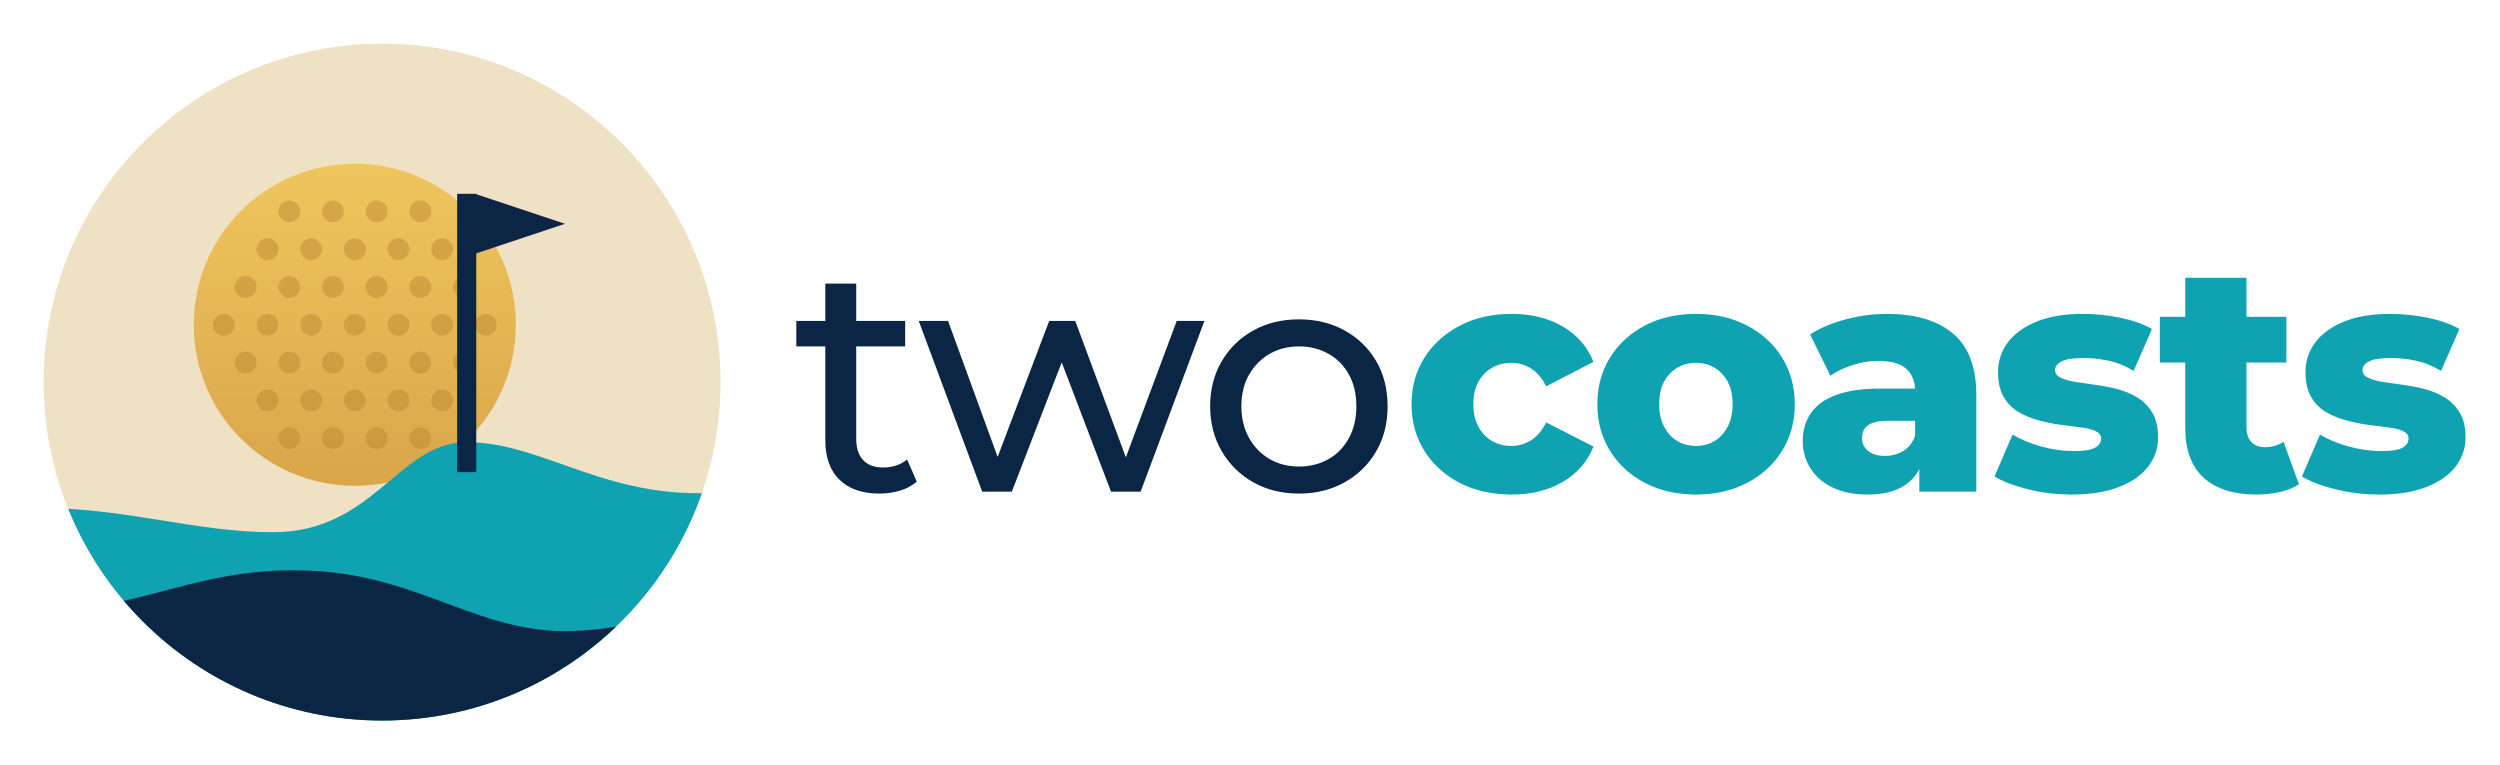
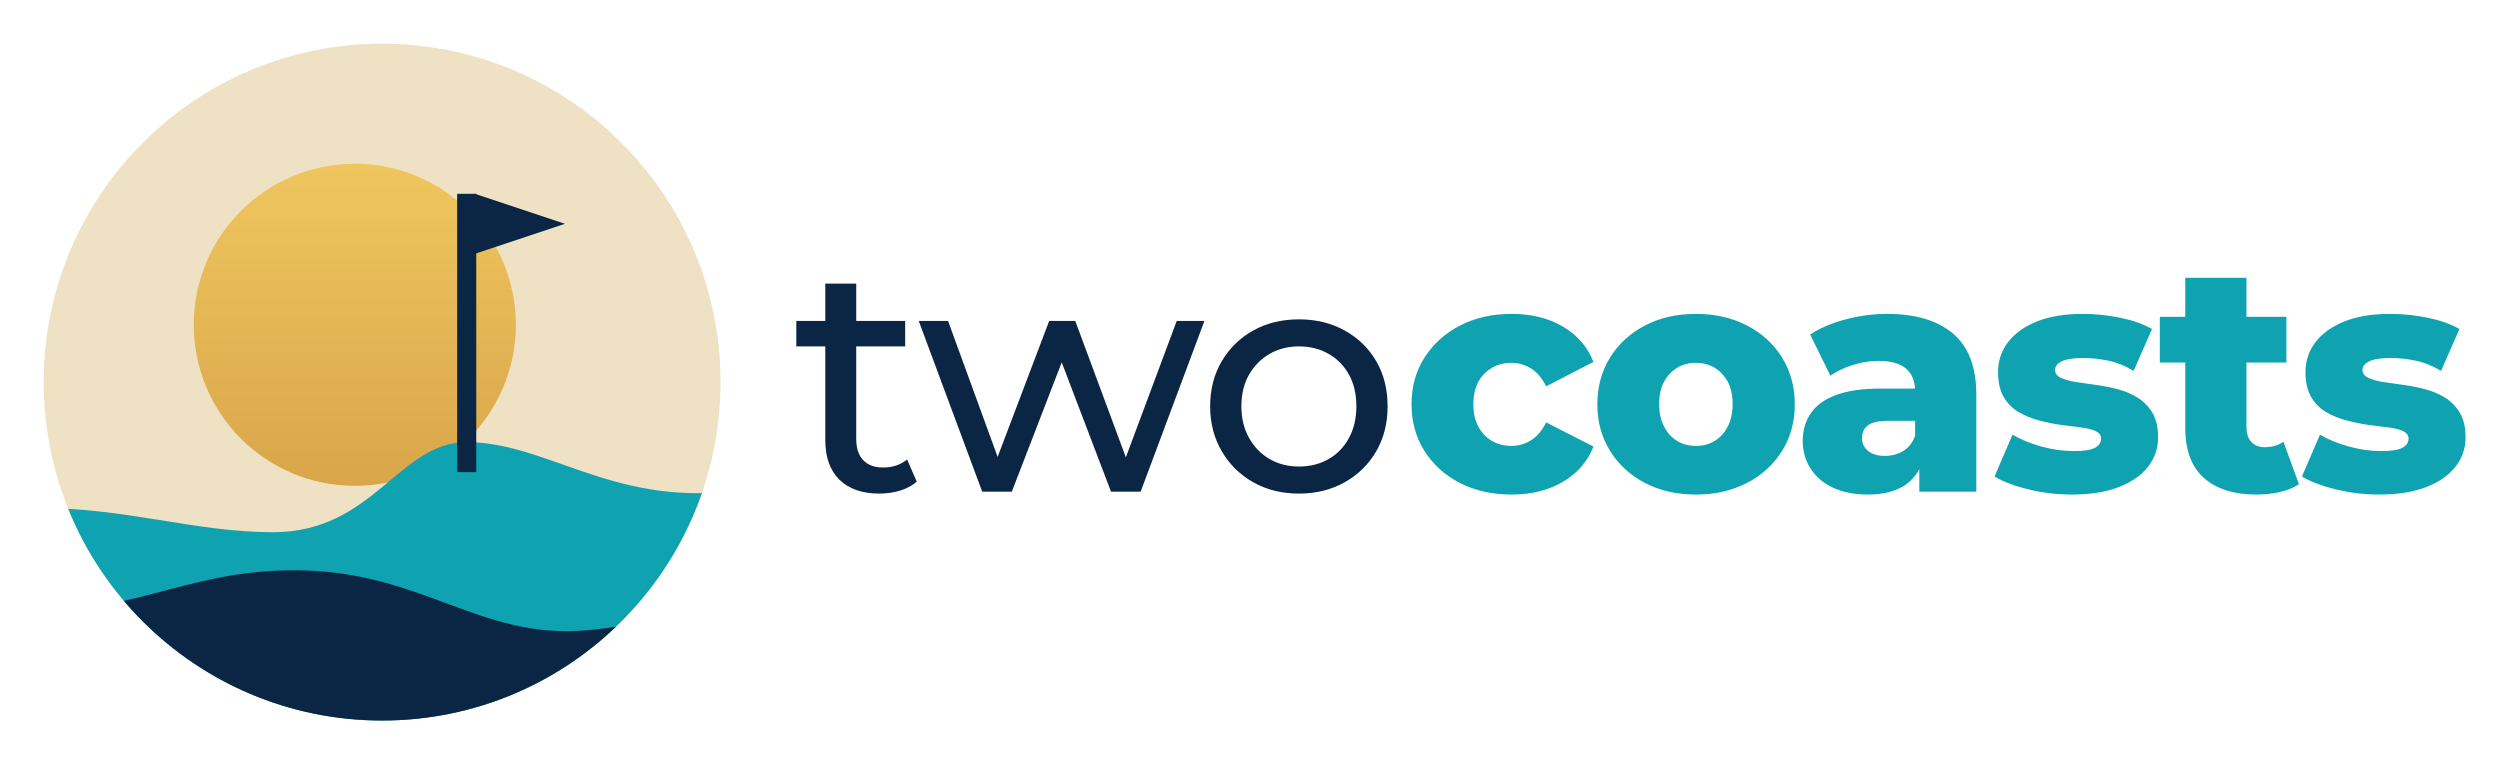
<svg xmlns="http://www.w3.org/2000/svg" viewBox="0 0 1832 560" width="1832" height="560" role="img" aria-labelledby="t">
  <g transform="translate(24 24)">
    <defs>
      <linearGradient id="logo-primary-m-sun" x1="0" y1="0" x2="0" y2="1">
        <stop offset="0" stop-color="#EFC65E" />
        <stop offset="1" stop-color="#D9A64A" />
      </linearGradient>
      <clipPath id="logo-primary-m-badge">
        <circle cx="256" cy="256" r="248" />
      </clipPath>
    </defs>
    <g clip-path="url(#logo-primary-m-badge)">
      <circle cx="256" cy="256" r="248" fill="#EFE1C4" />
      <circle cx="236" cy="214" r="118" fill="url(#logo-primary-m-sun)" />
-       <g fill="#B8862E" opacity="0.45">
-         <circle cx="188.0" cy="130.9" r="8" />
-         <circle cx="220.0" cy="130.9" r="8" />
-         <circle cx="252.0" cy="130.9" r="8" />
-         <circle cx="284.0" cy="130.9" r="8" />
-         <circle cx="172.0" cy="158.6" r="8" />
-         <circle cx="204.0" cy="158.6" r="8" />
-         <circle cx="236.0" cy="158.6" r="8" />
-         <circle cx="268.0" cy="158.6" r="8" />
-         <circle cx="300.0" cy="158.6" r="8" />
-         <circle cx="156.0" cy="186.3" r="8" />
-         <circle cx="188.0" cy="186.3" r="8" />
-         <circle cx="220.0" cy="186.3" r="8" />
-         <circle cx="252.0" cy="186.3" r="8" />
-         <circle cx="284.0" cy="186.3" r="8" />
-         <circle cx="316.0" cy="186.3" r="8" />
-         <circle cx="140.0" cy="214.0" r="8" />
-         <circle cx="172.0" cy="214.0" r="8" />
-         <circle cx="204.0" cy="214.0" r="8" />
-         <circle cx="236.0" cy="214.0" r="8" />
-         <circle cx="268.0" cy="214.0" r="8" />
-         <circle cx="300.0" cy="214.0" r="8" />
-         <circle cx="332.0" cy="214.0" r="8" />
-         <circle cx="156.0" cy="241.7" r="8" />
-         <circle cx="188.0" cy="241.7" r="8" />
-         <circle cx="220.0" cy="241.7" r="8" />
-         <circle cx="252.0" cy="241.7" r="8" />
-         <circle cx="284.0" cy="241.7" r="8" />
-         <circle cx="316.0" cy="241.7" r="8" />
-         <circle cx="172.0" cy="269.4" r="8" />
-         <circle cx="204.0" cy="269.4" r="8" />
-         <circle cx="236.0" cy="269.4" r="8" />
-         <circle cx="268.0" cy="269.4" r="8" />
-         <circle cx="300.0" cy="269.4" r="8" />
-         <circle cx="188.0" cy="297.1" r="8" />
-         <circle cx="220.0" cy="297.1" r="8" />
-         <circle cx="252.0" cy="297.1" r="8" />
-         <circle cx="284.0" cy="297.1" r="8" />
-       </g>
      <path d="M0 348 C70 348 118 366 176 366 C250 366 268 300 318 300 C376 300 424 346 512 336 V512 H0 Z" fill="#0FA3B1" />
      <path d="M0 424 C80 424 118 392 198 394 C286 396 328 444 404 438 C462 434 490 412 512 408 V512 H0 Z" fill="#0B2545" />
      <path d="M311 118 H325 V322 H311 Z" fill="#0B2545" />
      <path d="M324 118 L390 140 L324 162 Z" fill="#0B2545" />
    </g>
  </g>
  <g transform="translate(580 176.2)">
    <path id="logo-primary-w-two" d="M64.43 185.50Q45.55 185.50 35.16 175.35Q24.78 165.20 24.78 146.32L24.78 31.62L47.44 31.62L47.44 145.38Q47.44 155.52 52.51 160.95Q57.58 166.38 67.02 166.38Q77.64 166.38 84.72 160.48L91.80 176.76Q86.61 181.25 79.41 183.37Q72.22 185.50 64.43 185.50ZM3.54 77.64L3.54 59.00L83.31 59.00L83.31 77.64ZM139.75 184.08L93.26 59.00L114.74 59.00L156.04 172.28L145.89 172.28L188.84 59.00L207.96 59.00L249.97 172.28L240.05 172.28L282.30 59.00L302.59 59.00L255.87 184.08L234.15 184.08L194.74 80.71L201.35 80.71L161.47 184.08ZM371.93 185.50Q353.05 185.50 338.42 177.24Q323.79 168.98 315.29 154.46Q306.80 139.95 306.80 121.54Q306.80 102.90 315.29 88.50Q323.79 74.10 338.42 65.96Q353.05 57.82 371.93 57.82Q390.58 57.82 405.33 65.96Q420.08 74.10 428.45 88.38Q436.83 102.66 436.83 121.54Q436.83 140.18 428.45 154.58Q420.08 168.98 405.33 177.24Q390.58 185.50 371.93 185.50ZM371.93 165.67Q383.97 165.67 393.53 160.24Q403.08 154.82 408.51 144.79Q413.94 134.76 413.94 121.54Q413.94 108.09 408.51 98.29Q403.08 88.50 393.53 83.07Q383.97 77.64 371.93 77.64Q359.90 77.64 350.46 83.07Q341.02 88.50 335.35 98.29Q329.69 108.09 329.69 121.54Q329.69 134.76 335.35 144.79Q341.02 154.82 350.46 160.24Q359.90 165.67 371.93 165.67Z" fill="#0B2545" />
    <path id="logo-primary-w-coasts" d="M527.77 186.20Q506.30 186.20 489.78 177.71Q473.26 169.21 463.82 154.23Q454.38 139.24 454.38 120.12Q454.38 100.77 463.82 85.90Q473.26 71.04 489.78 62.42Q506.30 53.81 527.77 53.81Q549.48 53.81 565.30 63.13Q581.11 72.45 587.72 88.97L553.02 106.91Q548.54 97.94 541.93 93.81Q535.32 89.68 527.54 89.68Q519.75 89.68 513.49 93.22Q507.24 96.76 503.46 103.37Q499.69 109.98 499.69 120.12Q499.69 129.80 503.46 136.64Q507.24 143.49 513.49 147.03Q519.75 150.57 527.54 150.57Q535.32 150.57 541.93 146.44Q548.54 142.31 553.02 133.34L587.72 151.04Q581.11 167.56 565.30 176.88Q549.48 186.20 527.77 186.20ZM662.76 186.20Q641.75 186.20 625.47 177.71Q609.18 169.21 599.86 154.23Q590.54 139.24 590.54 120.12Q590.54 100.77 599.86 85.79Q609.18 70.80 625.47 62.30Q641.75 53.81 662.76 53.81Q683.76 53.81 700.16 62.30Q716.56 70.80 725.89 85.79Q735.21 100.77 735.21 120.12Q735.21 139.24 725.89 154.23Q716.56 169.21 700.16 177.71Q683.76 186.20 662.76 186.20ZM662.76 150.57Q670.31 150.57 676.33 147.03Q682.34 143.49 686.00 136.53Q689.66 129.56 689.66 120.12Q689.66 109.98 686.00 103.37Q682.34 96.76 676.33 93.22Q670.31 89.68 662.76 89.68Q655.20 89.68 649.19 93.22Q643.17 96.76 639.51 103.37Q635.85 109.98 635.85 120.12Q635.85 129.56 639.51 136.53Q643.17 143.49 649.19 147.03Q655.20 150.57 662.76 150.57ZM826.47 184.08L826.47 160.24L823.40 154.34L823.40 110.45Q823.40 99.83 816.91 94.05Q810.42 88.26 796.26 88.26Q787.05 88.26 777.50 91.33Q767.94 94.40 761.33 99.12L746.46 68.91Q757.32 61.83 772.54 57.82Q787.76 53.81 802.87 53.81Q834.02 53.81 851.13 68.20Q868.24 82.60 868.24 113.04L868.24 184.08ZM788.71 186.20Q773.60 186.20 762.86 181.01Q752.13 175.82 746.58 166.85Q741.03 157.88 741.03 147.03Q741.03 135.23 747.05 126.50Q753.07 117.76 765.70 113.16Q778.32 108.56 797.91 108.56L828.12 108.56L828.12 132.16L804.05 132.16Q793.19 132.16 788.82 135.46Q784.46 138.77 784.46 144.90Q784.46 150.57 788.94 154.23Q793.43 157.88 801.21 157.88Q808.77 157.88 814.78 154.23Q820.80 150.57 823.40 143.02L829.53 159.54Q825.99 172.75 815.73 179.48Q805.46 186.20 788.71 186.20ZM938.22 186.20Q921.93 186.20 906.47 182.43Q891.02 178.65 881.58 172.99L894.79 142.31Q904.00 147.74 916.03 151.04Q928.07 154.34 939.63 154.34Q950.96 154.34 955.33 151.87Q959.69 149.39 959.69 145.14Q959.69 141.60 955.68 139.71Q951.67 137.82 944.82 137.00Q937.98 136.17 930.07 135.11Q922.17 134.05 913.91 131.81Q905.65 129.56 898.92 125.55Q892.20 121.54 888.18 114.46Q884.17 107.38 884.17 96.52Q884.17 84.25 891.37 74.69Q898.57 65.14 912.37 59.47Q926.18 53.81 946.48 53.81Q959.93 53.81 973.73 56.64Q987.54 59.47 996.98 64.90L983.53 95.58Q974.09 89.92 964.65 88.03Q955.21 86.14 946.95 86.14Q935.62 86.14 930.78 88.62Q925.94 91.10 925.94 94.87Q925.94 98.65 930.19 100.65Q934.44 102.66 941.05 103.72Q947.66 104.78 955.80 105.85Q963.94 106.91 971.96 109.03Q979.99 111.16 986.60 115.29Q993.20 119.42 997.33 126.38Q1001.46 133.34 1001.46 144.43Q1001.46 156.00 994.38 165.44Q987.30 174.88 973.14 180.54Q958.98 186.20 938.22 186.20ZM1073.28 186.20Q1048.74 186.20 1035.05 174.05Q1021.36 161.90 1021.36 137.35L1021.36 27.38L1066.20 27.38L1066.20 136.64Q1066.20 143.96 1069.86 147.74Q1073.52 151.51 1079.65 151.51Q1087.44 151.51 1093.34 147.50L1104.67 178.65Q1098.53 182.66 1090.39 184.43Q1082.25 186.20 1073.28 186.20ZM1002.72 89.44L1002.72 55.93L1095.47 55.93L1095.47 89.44ZM1163.50 186.20Q1147.22 186.20 1131.76 182.43Q1116.30 178.65 1106.86 172.99L1120.08 142.31Q1129.28 147.74 1141.32 151.04Q1153.35 154.34 1164.92 154.34Q1176.24 154.34 1180.61 151.87Q1184.98 149.39 1184.98 145.14Q1184.98 141.60 1180.96 139.71Q1176.95 137.82 1170.11 137.00Q1163.26 136.17 1155.36 135.11Q1147.45 134.05 1139.19 131.81Q1130.93 129.56 1124.21 125.55Q1117.48 121.54 1113.47 114.46Q1109.46 107.38 1109.46 96.52Q1109.46 84.25 1116.65 74.69Q1123.85 65.14 1137.66 59.47Q1151.46 53.81 1171.76 53.81Q1185.21 53.81 1199.02 56.64Q1212.82 59.47 1222.26 64.90L1208.81 95.58Q1199.37 89.92 1189.93 88.03Q1180.49 86.14 1172.23 86.14Q1160.90 86.14 1156.07 88.62Q1151.23 91.10 1151.23 94.87Q1151.23 98.65 1155.48 100.65Q1159.72 102.66 1166.33 103.72Q1172.94 104.78 1181.08 105.85Q1189.22 106.91 1197.25 109.03Q1205.27 111.16 1211.88 115.29Q1218.49 119.42 1222.62 126.38Q1226.75 133.34 1226.75 144.43Q1226.75 156.00 1219.67 165.44Q1212.59 174.88 1198.43 180.54Q1184.27 186.20 1163.50 186.20Z" fill="#0FA3B1" />
  </g>
</svg>
